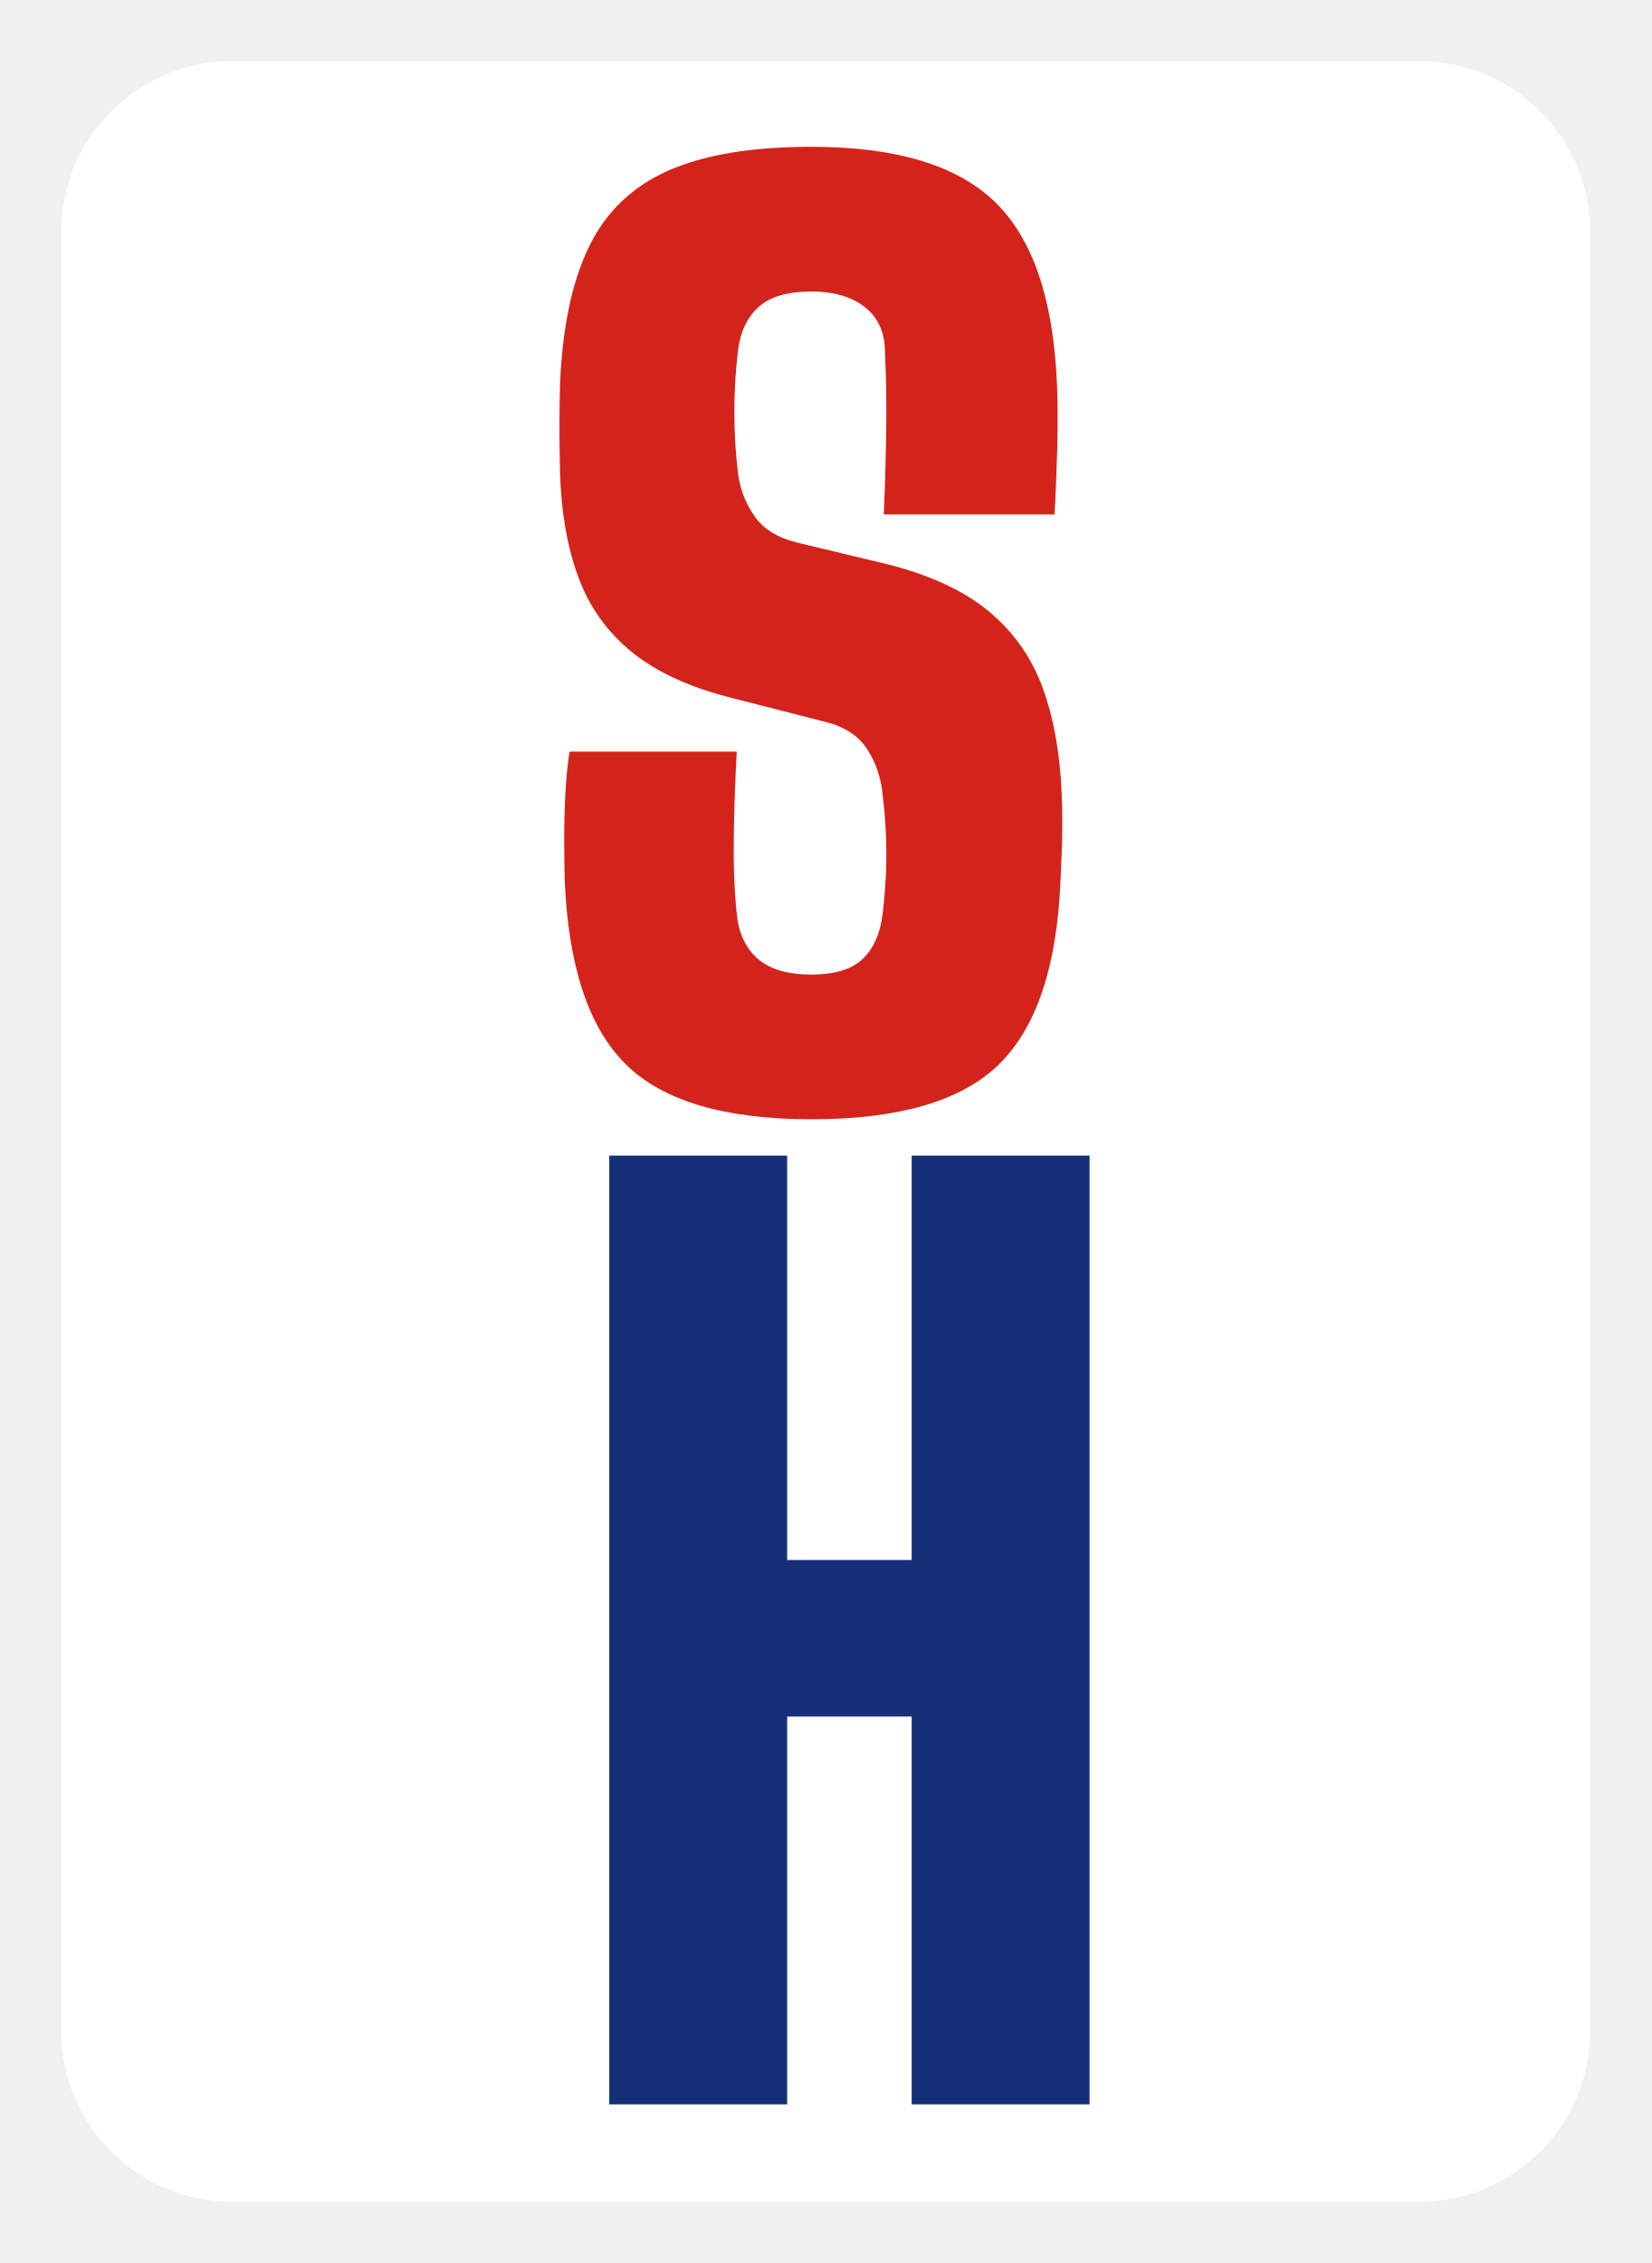
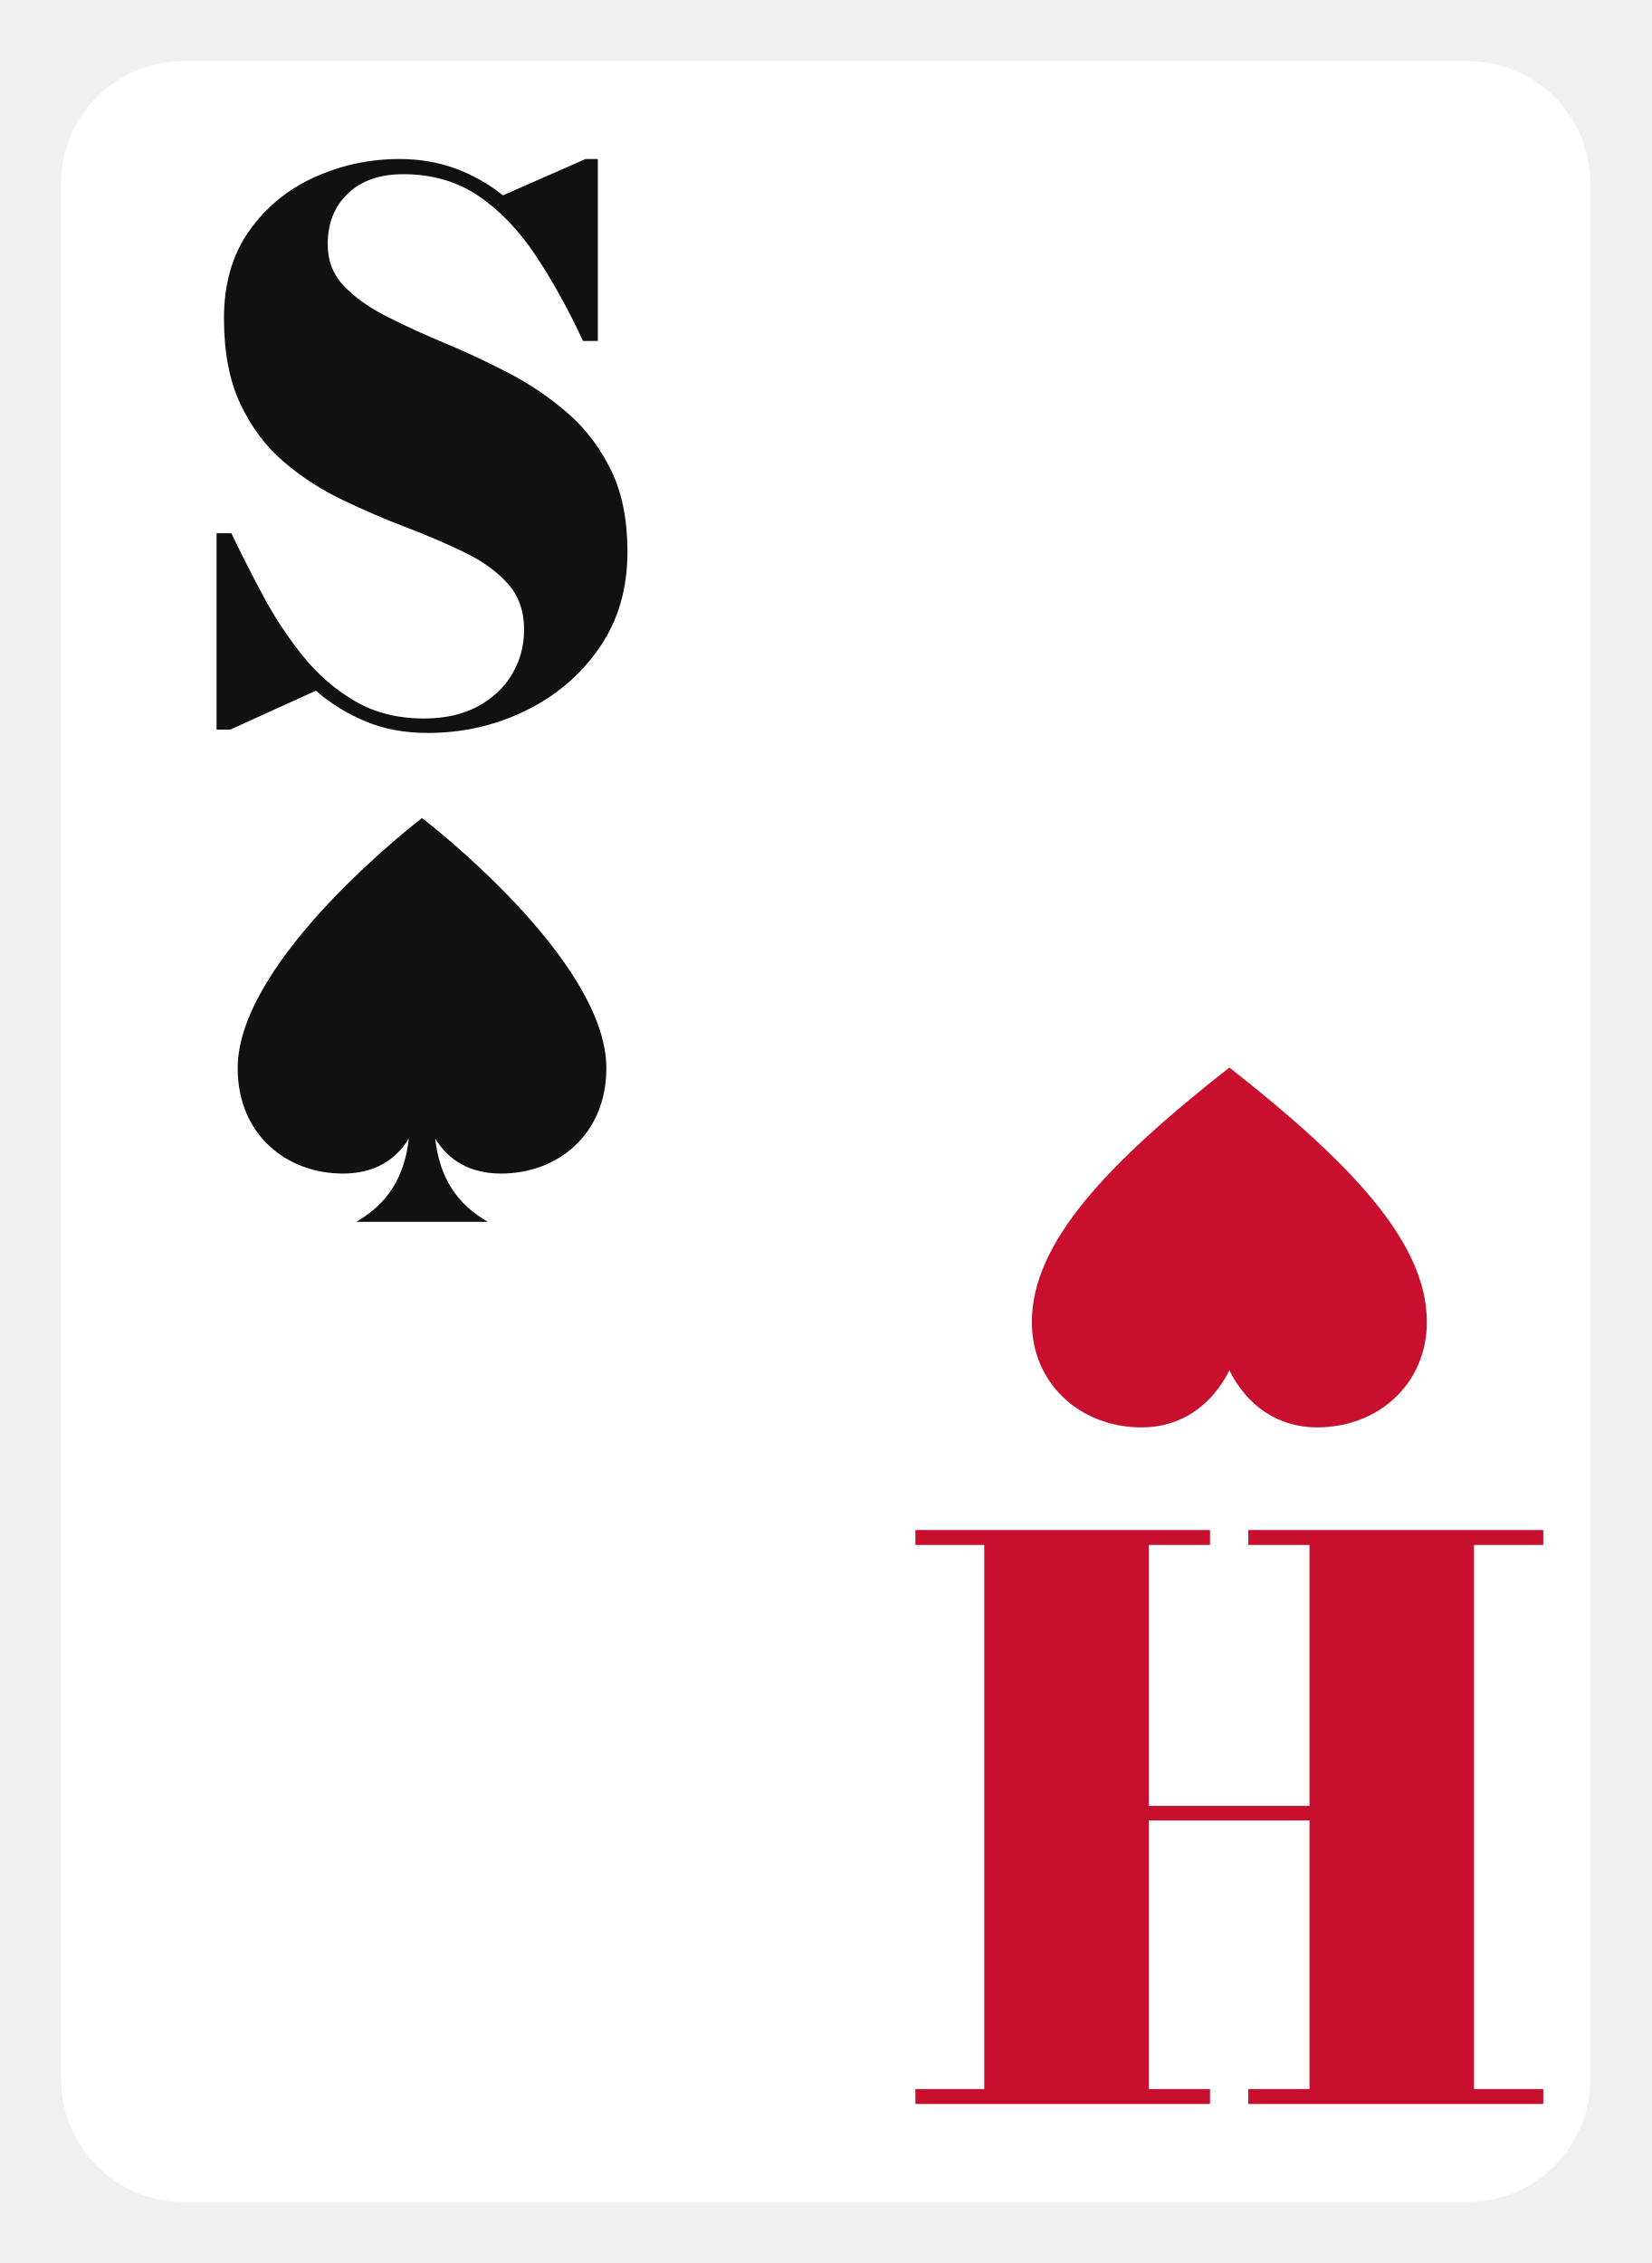
<svg xmlns="http://www.w3.org/2000/svg" viewBox="-10 -10 270 370">
-   <rect width="250" height="350" rx="28" fill="#ffffff" />
-   <g transform="translate(12 14)">
-     <path fill="#d4231b" transform="translate(64.62 157.06) scale(1.939)" d="M23.75 1Q12.75 1 8.08-3.65Q3.40-8.30 2.95-19.10Q2.90-20.70 2.90-22.62Q2.90-24.55 3-26.48Q3.10-28.40 3.35-30L17.45-30Q17.25-26.35 17.20-22.80Q17.15-19.25 17.45-16.30Q17.70-13.85 19.23-12.53Q20.75-11.20 23.75-11.20Q26.70-11.20 28.08-12.53Q29.45-13.85 29.75-16.30Q29.95-18 30.03-19.68Q30.10-21.35 30.03-23.03Q29.95-24.70 29.75-26.40Q29.55-28.50 28.45-30.20Q27.35-31.90 24.95-32.50L16.75-34.60Q11.55-35.95 8.50-38.48Q5.45-41 4.08-44.75Q2.70-48.50 2.55-53.50Q2.50-55.70 2.50-57.43Q2.50-59.15 2.55-61Q2.85-68.15 4.98-72.55Q7.10-76.95 11.65-78.98Q16.20-81 23.75-81Q34.40-81 39.20-76.37Q44-71.75 44.45-61Q44.55-58.85 44.48-55.75Q44.40-52.65 44.25-50L29.85-50Q30-53.45 30.05-56.90Q30.10-60.35 29.95-63.80Q29.90-66.20 28.23-67.50Q26.55-68.80 23.75-68.80Q20.75-68.80 19.30-67.50Q17.85-66.20 17.55-63.80Q17.25-61.25 17.25-58.65Q17.25-56.05 17.55-53.50Q17.80-51.50 18.95-49.85Q20.10-48.20 22.65-47.60L29.75-45.90Q35.35-44.55 38.58-41.93Q41.80-39.30 43.23-35.43Q44.65-31.55 44.85-26.40Q44.90-25.25 44.90-24Q44.90-22.75 44.85-21.50Q44.80-20.25 44.75-19.10Q44.30-8.30 39.58-3.65Q34.85 1 23.75 1" />
-   </g>
-   <g transform="rotate(180 125 175) translate(12 14)">
-     <path fill="#152f78" transform="translate(62.10 157.06) scale(1.939)" d="M19 0L4 0L4-80L19-80L19-47.30L29.50-47.30L29.50-80L44.50-80L44.50 0L29.50 0L29.50-34.10L19-34.10" />
+   <rect width="250" height="350" rx="20" fill="#ffffff" />
+   <path fill="#111111" transform="translate(20.56 108.08) scale(1.2116)" d="M32.50 1.45Q27.85 1.45 24.13-0.10Q20.40-1.65 17.40-4.25L5.85 1L4 1L4-25.50L6-25.50Q7.95-21.40 10.30-17.03Q12.65-12.65 15.68-8.90Q18.70-5.15 22.70-2.83Q26.70-0.50 32-0.50Q36.20-0.50 39.23-2.12Q42.25-3.75 43.88-6.48Q45.50-9.20 45.50-12.50Q45.50-16.25 43.30-18.70Q41.10-21.15 37.50-22.90Q33.90-24.65 29.58-26.30Q25.25-27.95 20.93-30.03Q16.60-32.10 13-35.20Q9.40-38.30 7.20-42.98Q5-47.65 5-54.50Q5-61.50 8.40-66.30Q11.80-71.10 17.23-73.55Q22.65-76 28.70-76Q32.70-76 36.20-74.73Q39.70-73.45 42.65-71.10L53.80-76L55.45-76L55.45-51.45L53.45-51.45Q50.45-57.90 47.05-63Q43.65-68.10 39.33-71.03Q35-73.95 29.20-73.95Q24.45-73.95 21.73-71.35Q19-68.75 19-64.50Q19-61.15 21.20-58.85Q23.40-56.55 27-54.73Q30.60-52.90 34.93-51.10Q39.25-49.30 43.55-47.05Q47.85-44.80 51.45-41.65Q55.05-38.50 57.25-33.98Q59.45-29.45 59.45-23Q59.45-15.50 55.65-10.03Q51.85-4.55 45.70-1.55Q39.55 1.45 32.50 1.45" />
+   <svg x="23.12" y="120.88" width="71.76" height="71.76" viewBox="0 0 100 100">
+     <path d="M50 4C50 4 8 36 8 61c0 15 11 24 24 24 7 0 12-3 15-8-1 9-5 15-12 19h30c-7-4-11-10-12-19 3 5 8 8 15 8 13 0 24-9 24-24C92 36 50 4 50 4z" fill="#111111" />
+   </svg>
+   <g transform="rotate(180 125 175)">
+     <path fill="#c8102e" transform="translate(5.86 109.84) scale(1.2512)" d="M45-75L83.50-75L83.50-73.05L74.50-73.05L74.50-1.95L83.50-1.95L83.50 0L45 0L45-1.95L53-1.95L53-36.05L32-36.05L32-1.95L40-1.95L40 0L1.45 0L1.45-1.95L10.50-1.95L10.50-73.05L1.45-73.05L1.45-75L40-75L40-73.05L32-73.05L32-37.95L53-37.95L53-73.05L45-73.05" />
+     <svg x="23.12" y="120.88" width="71.76" height="71.76" viewBox="0 0 100 100">
+       <path d="M50 90C22 68 5 50 5 32 5 18 16 8 30 8c9 0 16 5 20 13 4-8 11-13 20-13 14 0 25 10 25 24 0 18-17 36-45 58z" fill="#c8102e" />
+     </svg>
  </g>
</svg>
